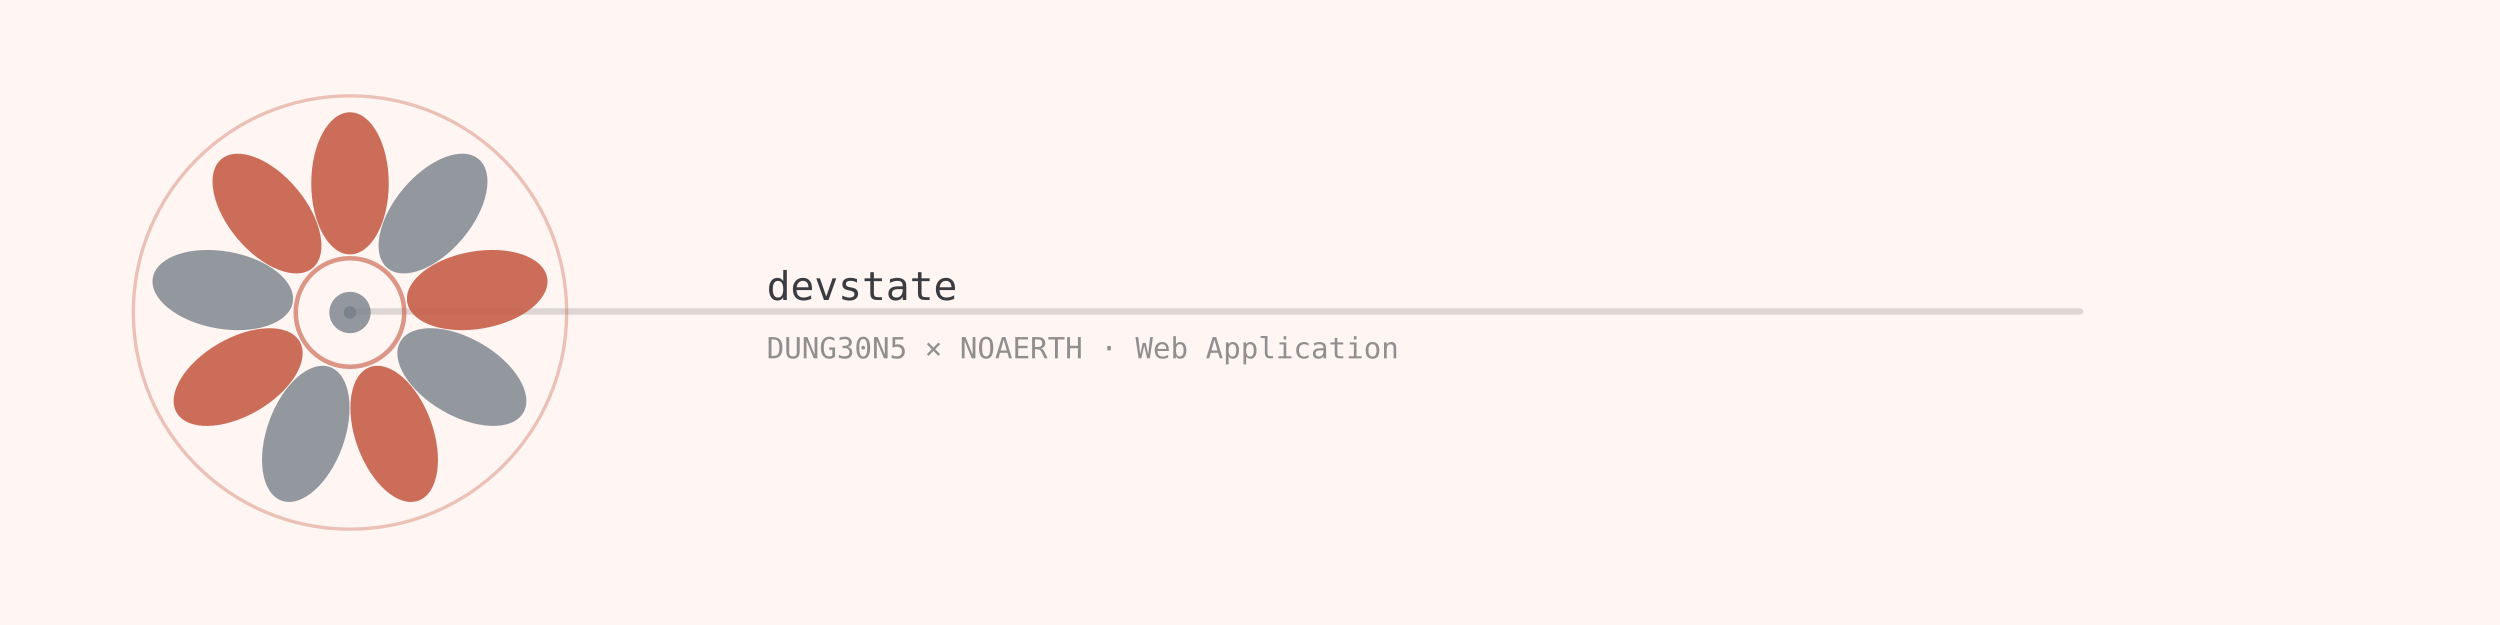
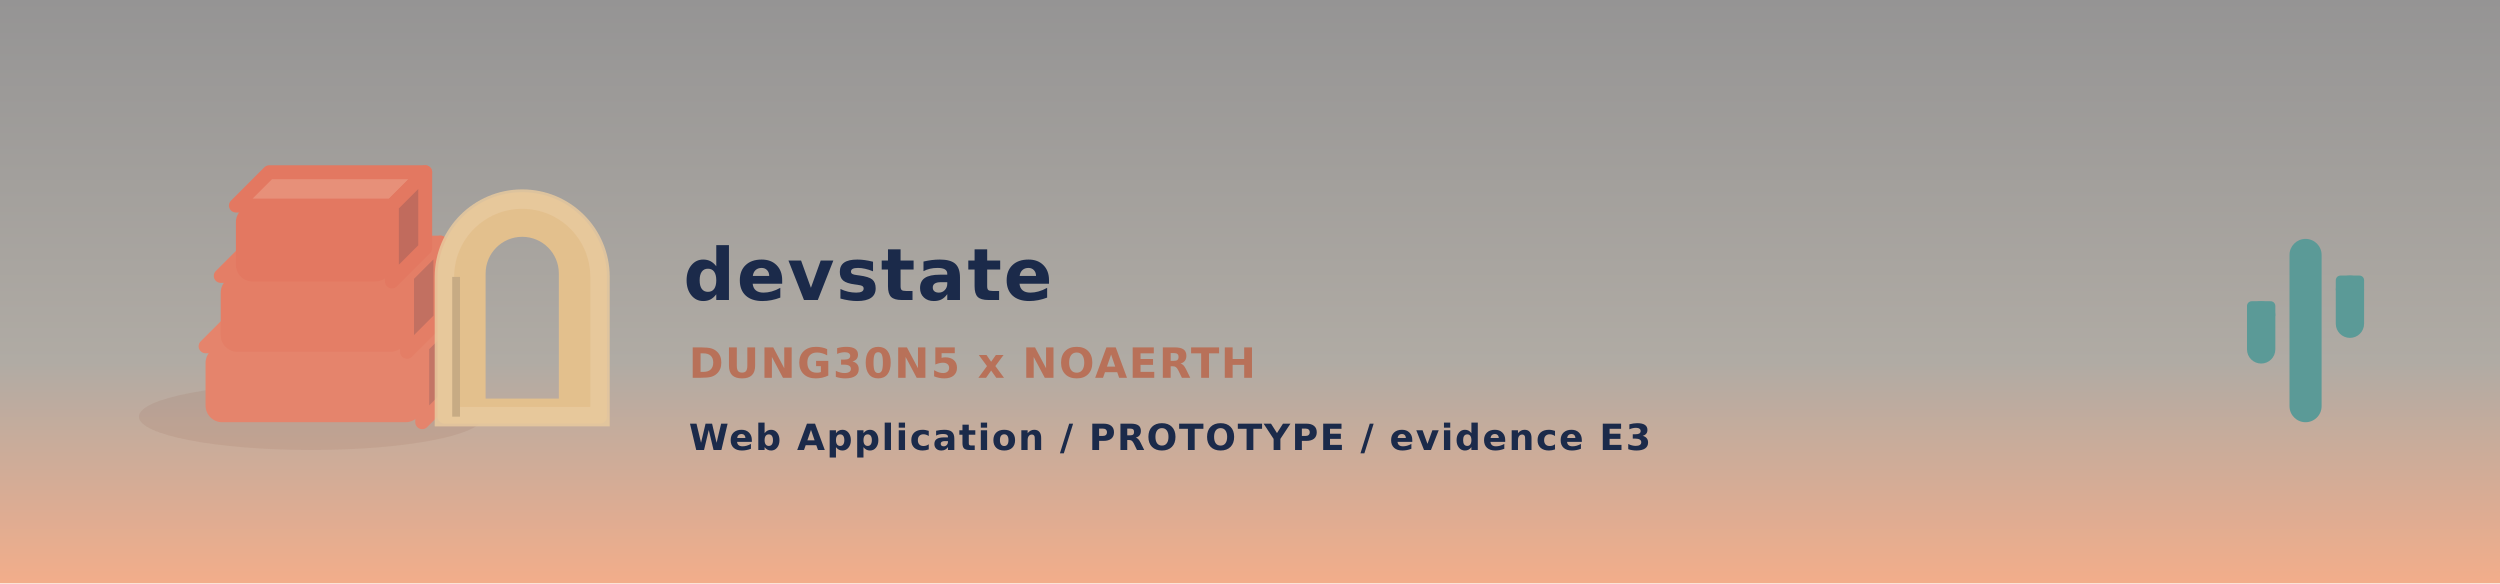
- <svg xmlns="http://www.w3.org/2000/svg" viewBox="0 0 1200 300" width="1200" height="300" role="img" aria-label="devstate identity object">
-   <rect width="1200" height="300" fill="#fff5f2" />
-   <defs>
-     <linearGradient id="gft" x1="0" y1="0" x2="1" y2="1">
-       <stop offset="0%" stop-color="#c75f48" />
-       <stop offset="100%" stop-color="#78818a" />
-     </linearGradient>
-   </defs>
-   <rect x="168.00" y="148.00" width="832.00" height="3.00" rx="2.00" fill="rgba(37,40,46,0.160)" opacity="1.00" />
+ <svg xmlns="http://www.w3.org/2000/svg" width="900" height="210" viewBox="0 0 900 210" role="img" aria-label="devstate - identity object">
+   <linearGradient id="skyf" x1="0" y1="0" x2="0" y2="1">
+     <stop offset="0" stop-color="#959494" />
+     <stop offset="0.62" stop-color="#b0aba4" />
+     <stop offset="1" stop-color="#f3ad8a" />
+   </linearGradient>
+   <rect width="900" height="210" fill="url(#skyf)" />
+   <rect x="0" y="352" width="900" height="-142" fill="#e9cda3" />
+   <rect x="0" y="352" width="900" height="3" fill="#ebd1a9" />
+   <ellipse cx="112" cy="150" rx="62" ry="12" fill="rgba(138,90,68,0.11)" />
  <g>
-     <ellipse cx="168.00" cy="88.00" rx="18.60" ry="34.10" fill="rgba(199,95,72,0.900)" opacity="1.00" transform="rotate(0.0 168.00 88.00)" />
-     <ellipse cx="207.85" cy="102.51" rx="18.60" ry="34.10" fill="rgba(120,129,138,0.800)" opacity="1.00" transform="rotate(40.0 207.85 102.51)" />
-     <ellipse cx="229.06" cy="139.23" rx="18.60" ry="34.10" fill="rgba(199,95,72,0.900)" opacity="1.00" transform="rotate(80.0 229.06 139.23)" />
-     <ellipse cx="221.69" cy="181.00" rx="18.60" ry="34.10" fill="rgba(120,129,138,0.800)" opacity="1.00" transform="rotate(120.0 221.69 181.00)" />
-     <ellipse cx="189.21" cy="208.26" rx="18.60" ry="34.10" fill="rgba(199,95,72,0.900)" opacity="1.00" transform="rotate(160.0 189.21 208.26)" />
-     <ellipse cx="146.79" cy="208.26" rx="18.60" ry="34.10" fill="rgba(120,129,138,0.800)" opacity="1.00" transform="rotate(200.0 146.79 208.26)" />
-     <ellipse cx="114.31" cy="181.00" rx="18.60" ry="34.10" fill="rgba(199,95,72,0.900)" opacity="1.00" transform="rotate(240.0 114.31 181.00)" />
-     <ellipse cx="106.94" cy="139.23" rx="18.60" ry="34.10" fill="rgba(120,129,138,0.800)" opacity="1.00" transform="rotate(280.0 106.94 139.23)" />
-     <ellipse cx="128.15" cy="102.51" rx="18.60" ry="34.10" fill="rgba(199,95,72,0.900)" opacity="1.00" transform="rotate(320.0 128.15 102.51)" />
-     <circle cx="168.00" cy="150.00" r="26.04" fill="none" stroke="rgba(199,95,72,0.900)" stroke-width="2.17" opacity="0.70" />
-     <circle cx="168.00" cy="150.00" r="9.92" fill="rgba(120,129,138,0.800)" opacity="1.00" />
-     <animate attributeName="opacity" values="0.25;1.0;0.25" dur="16.2s" begin="0s" repeatCount="indefinite" />
+     <path d="M74,124.67 L152,124.67 L164,112.67 L86,112.67 Z" fill="#e99a82" stroke="#e5846c" stroke-width="5" stroke-linejoin="round" />
+     <path d="M152,124.67 L164,112.67 L164,140 L152,152 Z" fill="#c37566" stroke="#e5846c" stroke-width="5" stroke-linejoin="round" />
+     <rect x="74" y="124.67" width="78" height="27.33" rx="6" fill="#e5846c" />
+     <path d="M79.46,99.33 L146.54,99.33 L158.54,87.33 L91.46,87.33 Z" fill="#e8957d" stroke="#e47e66" stroke-width="5" stroke-linejoin="round" />
+     <path d="M146.54,99.33 L158.54,87.33 L158.54,114.67 L146.54,126.67 Z" fill="#c27061" stroke="#e47e66" stroke-width="5" stroke-linejoin="round" />
+     <rect x="79.46" y="99.33" width="67.08" height="27.33" rx="6" fill="#e47e66" />
+     <path d="M84.92,74 L141.08,74 L153.08,62 L96.92,62 Z" fill="#e79079" stroke="#e37861" stroke-width="5" stroke-linejoin="round" />
+     <path d="M141.08,74 L153.08,62 L153.08,89.33 L141.08,101.33 Z" fill="#c16b5d" stroke="#e37861" stroke-width="5" stroke-linejoin="round" />
+     <rect x="84.92" y="74" width="56.16" height="27.33" rx="6" fill="#e37861" />
+     <animate attributeName="opacity" values="0.72;1;0.72" dur="6s" begin="0s" repeatCount="indefinite" />
  </g>
-   <g>
-     <ellipse cx="168.00" cy="88.00" rx="18.60" ry="34.10" fill="none" opacity="1.00" transform="rotate(0.0 168.00 88.00)" />
-     <ellipse cx="207.85" cy="102.51" rx="18.60" ry="34.10" fill="none" opacity="1.00" transform="rotate(40.0 207.85 102.51)" />
-     <ellipse cx="229.06" cy="139.23" rx="18.60" ry="34.10" fill="none" opacity="1.00" transform="rotate(80.0 229.06 139.23)" />
-     <ellipse cx="221.69" cy="181.00" rx="18.60" ry="34.10" fill="none" opacity="1.00" transform="rotate(120.0 221.69 181.00)" />
-     <ellipse cx="189.21" cy="208.26" rx="18.60" ry="34.10" fill="none" opacity="1.00" transform="rotate(160.0 189.21 208.26)" />
-     <ellipse cx="146.79" cy="208.26" rx="18.60" ry="34.10" fill="none" opacity="1.00" transform="rotate(200.0 146.79 208.26)" />
-     <ellipse cx="114.31" cy="181.00" rx="18.60" ry="34.10" fill="none" opacity="1.00" transform="rotate(240.0 114.31 181.00)" />
-     <ellipse cx="106.94" cy="139.23" rx="18.60" ry="34.10" fill="none" opacity="1.00" transform="rotate(280.0 106.94 139.23)" />
-     <ellipse cx="128.15" cy="102.51" rx="18.60" ry="34.10" fill="none" opacity="1.00" transform="rotate(320.0 128.15 102.51)" />
-     <circle cx="168.00" cy="150.00" r="26.04" fill="none" stroke="none" stroke-width="2.17" opacity="0.70" />
-     <circle cx="168.00" cy="150.00" r="9.92" fill="none" opacity="1.00" />
-     <animateTransform attributeName="transform" type="rotate" values="0.0 0.00 0.00 360.0 0.00 0.00" dur="32.4s" begin="0s" repeatCount="indefinite" />
-   </g>
-   <g>
-     <circle cx="168.00" cy="150.00" r="104.00" fill="none" stroke="rgba(199,95,72,0.350)" stroke-width="1.60" opacity="1.00" />
-     <animate attributeName="opacity" values="0.25;1.0;0.25" dur="16.2s" begin="0s" repeatCount="indefinite" />
-   </g>
-   <circle cx="168" cy="150" r="3" fill="rgba(120,129,138,0.900)">
-     <animate attributeName="opacity" values="0.35;0.95;0.35" dur="16.2s" begin="0s" repeatCount="indefinite" />
-   </circle>
-   <text x="368" y="144" font-family="ui-monospace,Menlo,monospace" font-size="19" fill="rgba(37,40,46,0.900)">devstate</text>
-   <text x="368" y="172" font-family="ui-monospace,Menlo,monospace" font-size="14" fill="rgba(37,40,46,0.500)">DUNG30N5 × NOAERTH · Web Application</text>
+   <path d="M160,150 L160,99.68 A28,28 0 0 1 216,99.68 L216,150 Z M172.32,146 L172.32,98.43 A15.68,15.68 0 0 1 203.68,98.43 L203.68,146 Z" fill="#e3c08d" fill-rule="evenodd" stroke="#e3c08d" stroke-width="5" stroke-linejoin="round" />
+   <path d="M160,150 L160,99.68 A28,28 0 0 1 216,99.68 L216,150 Z" fill="none" stroke="#e8c99d" stroke-width="7" stroke-linecap="round" opacity="0.85" />
+   <rect x="162.8" y="99.68" width="2.8" height="50.32" fill="#c7ab84" />
+   <text x="246" y="108" font-family="Verdana,DejaVu Sans,sans-serif" font-size="26" font-weight="700" letter-spacing="0.6" fill="#1b2a4a" text-anchor="start">devstate</text>
+   <text x="248" y="136" font-family="Verdana,DejaVu Sans,sans-serif" font-size="15" font-weight="700" letter-spacing="0.6" fill="#b87159" text-anchor="start">DUNG30N5 x NOAERTH</text>
+   <text x="248" y="162" font-family="Verdana,DejaVu Sans,sans-serif" font-size="13" font-weight="700" letter-spacing="0.6" fill="#1b2a4a" text-anchor="start">Web Application  /  PROTOTYPE  /  evidence E3</text>
+   <rect x="824.22" y="86" width="11.56" height="66" rx="5.78" fill="#5b9a97" />
+   <rect x="808.92" y="108.44" width="10.2" height="22.44" rx="5.1" fill="#5b9a97" />
+   <rect x="808.92" y="108.44" width="10.2" height="6.6" rx="1.7" fill="#5b9a97" />
+   <rect x="840.88" y="99.2" width="10.2" height="22.44" rx="5.1" fill="#5b9a97" />
+   <rect x="840.88" y="99.2" width="10.2" height="6.6" rx="1.7" fill="#5b9a97" />
</svg>
